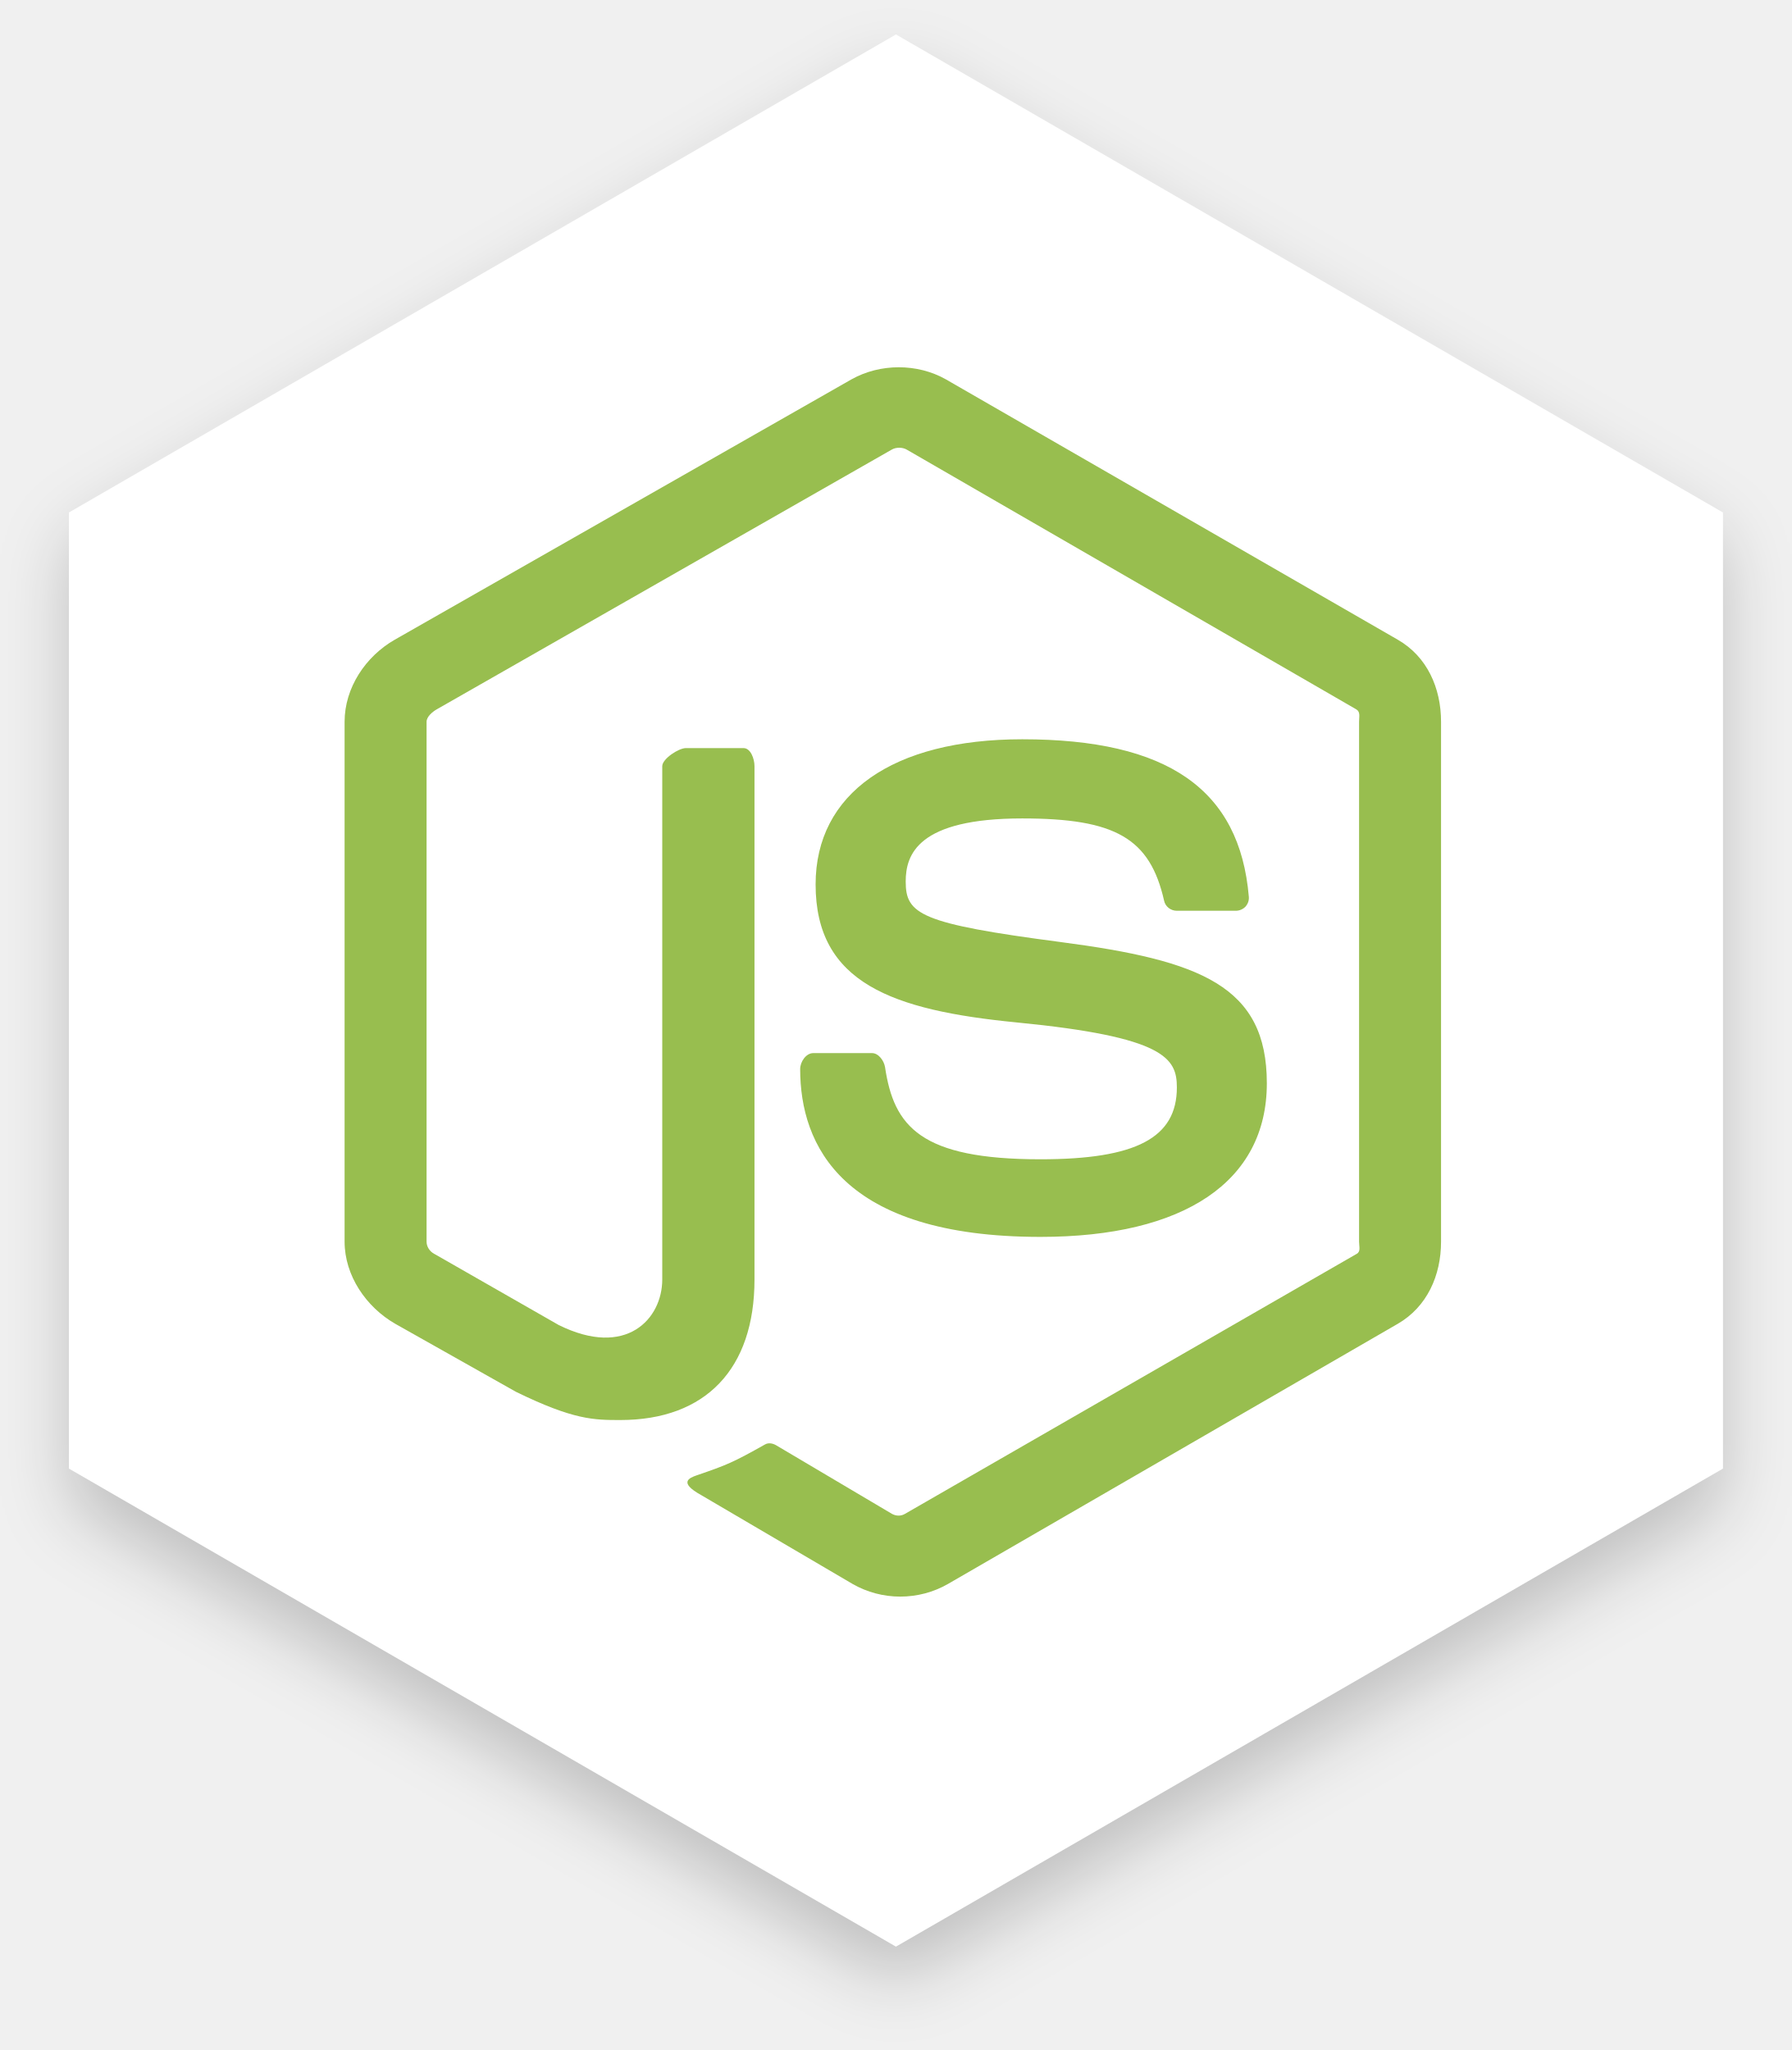
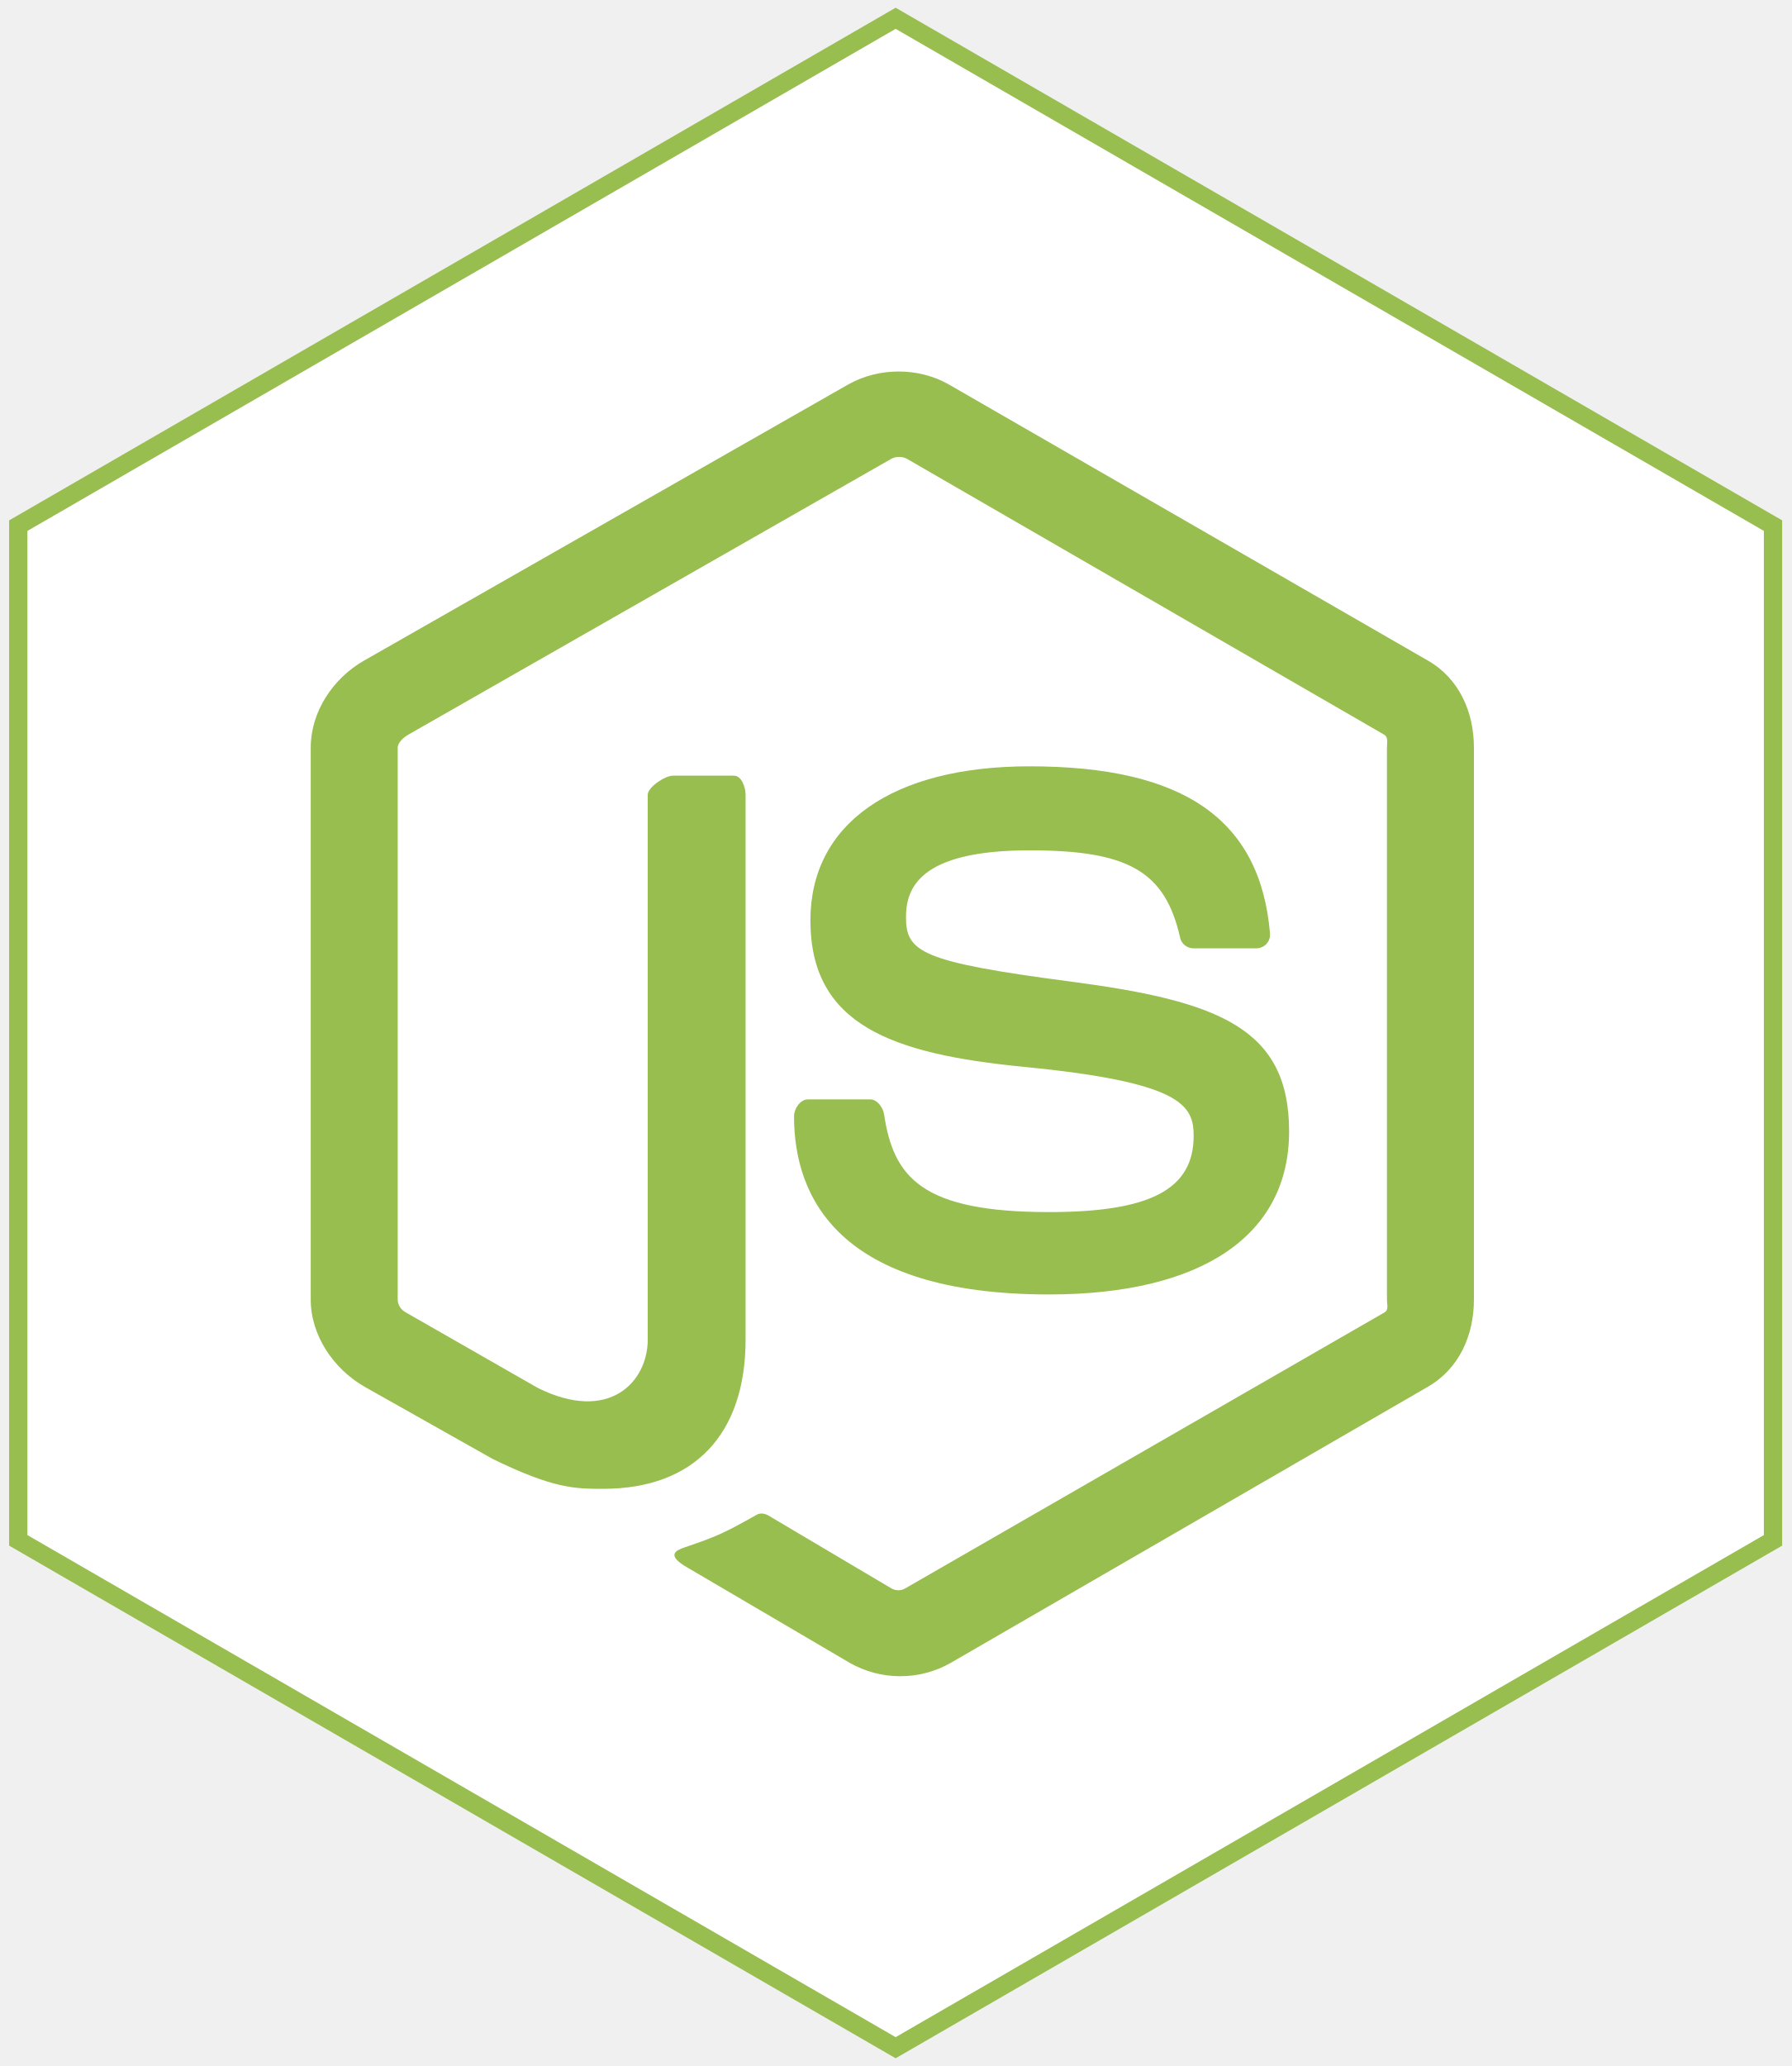
- <svg xmlns="http://www.w3.org/2000/svg" xmlns:xlink="http://www.w3.org/1999/xlink" width="104px" height="119px" viewBox="0 0 104 119" version="1.1">
-   <defs>
-     <polygon id="path-1" points="48 0 96 27.75 96 83.25 48 111 -2.35633735e-12 83.25 -2.38653541e-12 27.75" />
-     <filter x="-50%" y="-50%" width="200%" height="200%" filterUnits="objectBoundingBox" id="filter-2">
-       <feOffset dx="0" dy="2" in="SourceAlpha" result="shadowOffsetOuter1" />
-       <feGaussianBlur stdDeviation="2" in="shadowOffsetOuter1" result="shadowBlurOuter1" />
-       <feColorMatrix values="0 0 0 0 0   0 0 0 0 0   0 0 0 0 0  0 0 0 0.2 0" type="matrix" in="shadowBlurOuter1" />
-     </filter>
-   </defs>
+ <svg xmlns="http://www.w3.org/2000/svg" width="98px" height="113px" viewBox="0 0 98 113" version="1.1">
+   <defs />
  <g id="Page-1" stroke="none" stroke-width="1" fill="none" fill-rule="evenodd">
-     <g id="DesktopHD_Round7_ClientGuides-Copy" transform="translate(-385, -1264)">
+     <g id="DesktopHD_Round7_ClientGuides-Copy" transform="translate(-388, -1265)">
      <g id="clients-copy" transform="translate(389, 1067)">
        <g id="row1">
          <g id="node" transform="translate(0, 199)">
-             <g id="Polygon">
-               <use fill="black" fill-opacity="1" filter="url(#filter-2)" xlink:href="#path-1" />
-               <use fill="#FFFFFF" fill-rule="evenodd" xlink:href="#path-1" />
-             </g>
+             <polygon id="Polygon" stroke="#98BE4F" stroke-linecap="round" fill="#FFFFFF" points="48 0 96 27.75 96 83.25 48 111 -2.35633735e-12 83.25 -2.38653541e-12 27.75" />
            <g id="nodejs" transform="translate(16, 19)" fill="#98BE4F">
              <path d="M61.122,16.132 L34.896,1.02 C33.242,0.086 31.088,0.086 29.421,1.02 L2.915,16.132 C1.208,17.106 0,18.937 0,20.896 L0,51.078 C0,53.037 1.239,54.869 2.946,55.848 L9.949,59.795 C13.297,61.431 14.48,61.431 16.003,61.431 C20.959,61.431 23.79,58.458 23.79,53.271 L23.79,23.473 C23.79,23.052 23.569,22.426 23.153,22.426 L19.808,22.426 C19.385,22.426 18.437,23.052 18.437,23.473 L18.437,53.27 C18.437,55.569 16.341,57.857 12.424,55.914 L5.188,51.775 C4.936,51.639 4.758,51.366 4.758,51.078 L4.758,20.896 C4.758,20.611 5.088,20.326 5.342,20.18 L31.763,5.095 C32.009,4.956 32.372,4.956 32.618,5.095 L58.717,20.177 C58.967,20.326 58.879,20.603 58.879,20.896 L58.879,51.078 C58.879,51.366 58.987,51.646 58.741,51.785 L32.521,66.879 C32.296,67.013 32.017,67.013 31.771,66.879 L25.046,62.896 C24.843,62.779 24.603,62.737 24.408,62.845 C22.537,63.898 22.192,64.038 20.437,64.641 C20.005,64.791 19.368,65.05 20.681,65.78 L29.482,70.946 C30.325,71.43 31.282,71.681 32.246,71.681 C33.222,71.681 34.178,71.43 35.021,70.946 L61.121,55.848 C62.828,54.862 63.637,53.037 63.637,51.078 L63.637,20.896 C63.637,18.937 62.828,17.111 61.122,16.132 L61.122,16.132 Z M40.389,46.295 C33.415,46.295 31.879,44.386 31.367,40.945 C31.307,40.574 30.99,40.131 30.61,40.131 L27.202,40.131 C26.78,40.131 26.441,40.639 26.441,41.055 C26.441,45.462 28.855,50.8 40.389,50.8 C48.739,50.8 53.526,47.581 53.526,41.883 C53.526,36.234 49.68,34.752 41.582,33.688 C33.398,32.615 32.566,32.072 32.566,30.17 C32.566,28.601 33.27,26.509 39.331,26.509 C44.746,26.509 46.742,27.662 47.563,31.284 C47.633,31.625 47.947,31.869 48.301,31.869 L51.723,31.869 C51.933,31.869 52.134,31.784 52.282,31.635 C52.424,31.475 52.5,31.273 52.481,31.057 C51.951,24.821 47.775,21.914 39.33,21.914 C31.818,21.914 27.337,25.062 27.337,30.339 C27.337,36.062 31.795,37.644 39.007,38.351 C47.633,39.19 48.304,40.442 48.304,42.125 C48.304,45.05 45.938,46.295 40.389,46.295 L40.389,46.295 Z" id="Shape" />
            </g>
          </g>
        </g>
      </g>
    </g>
  </g>
</svg>
